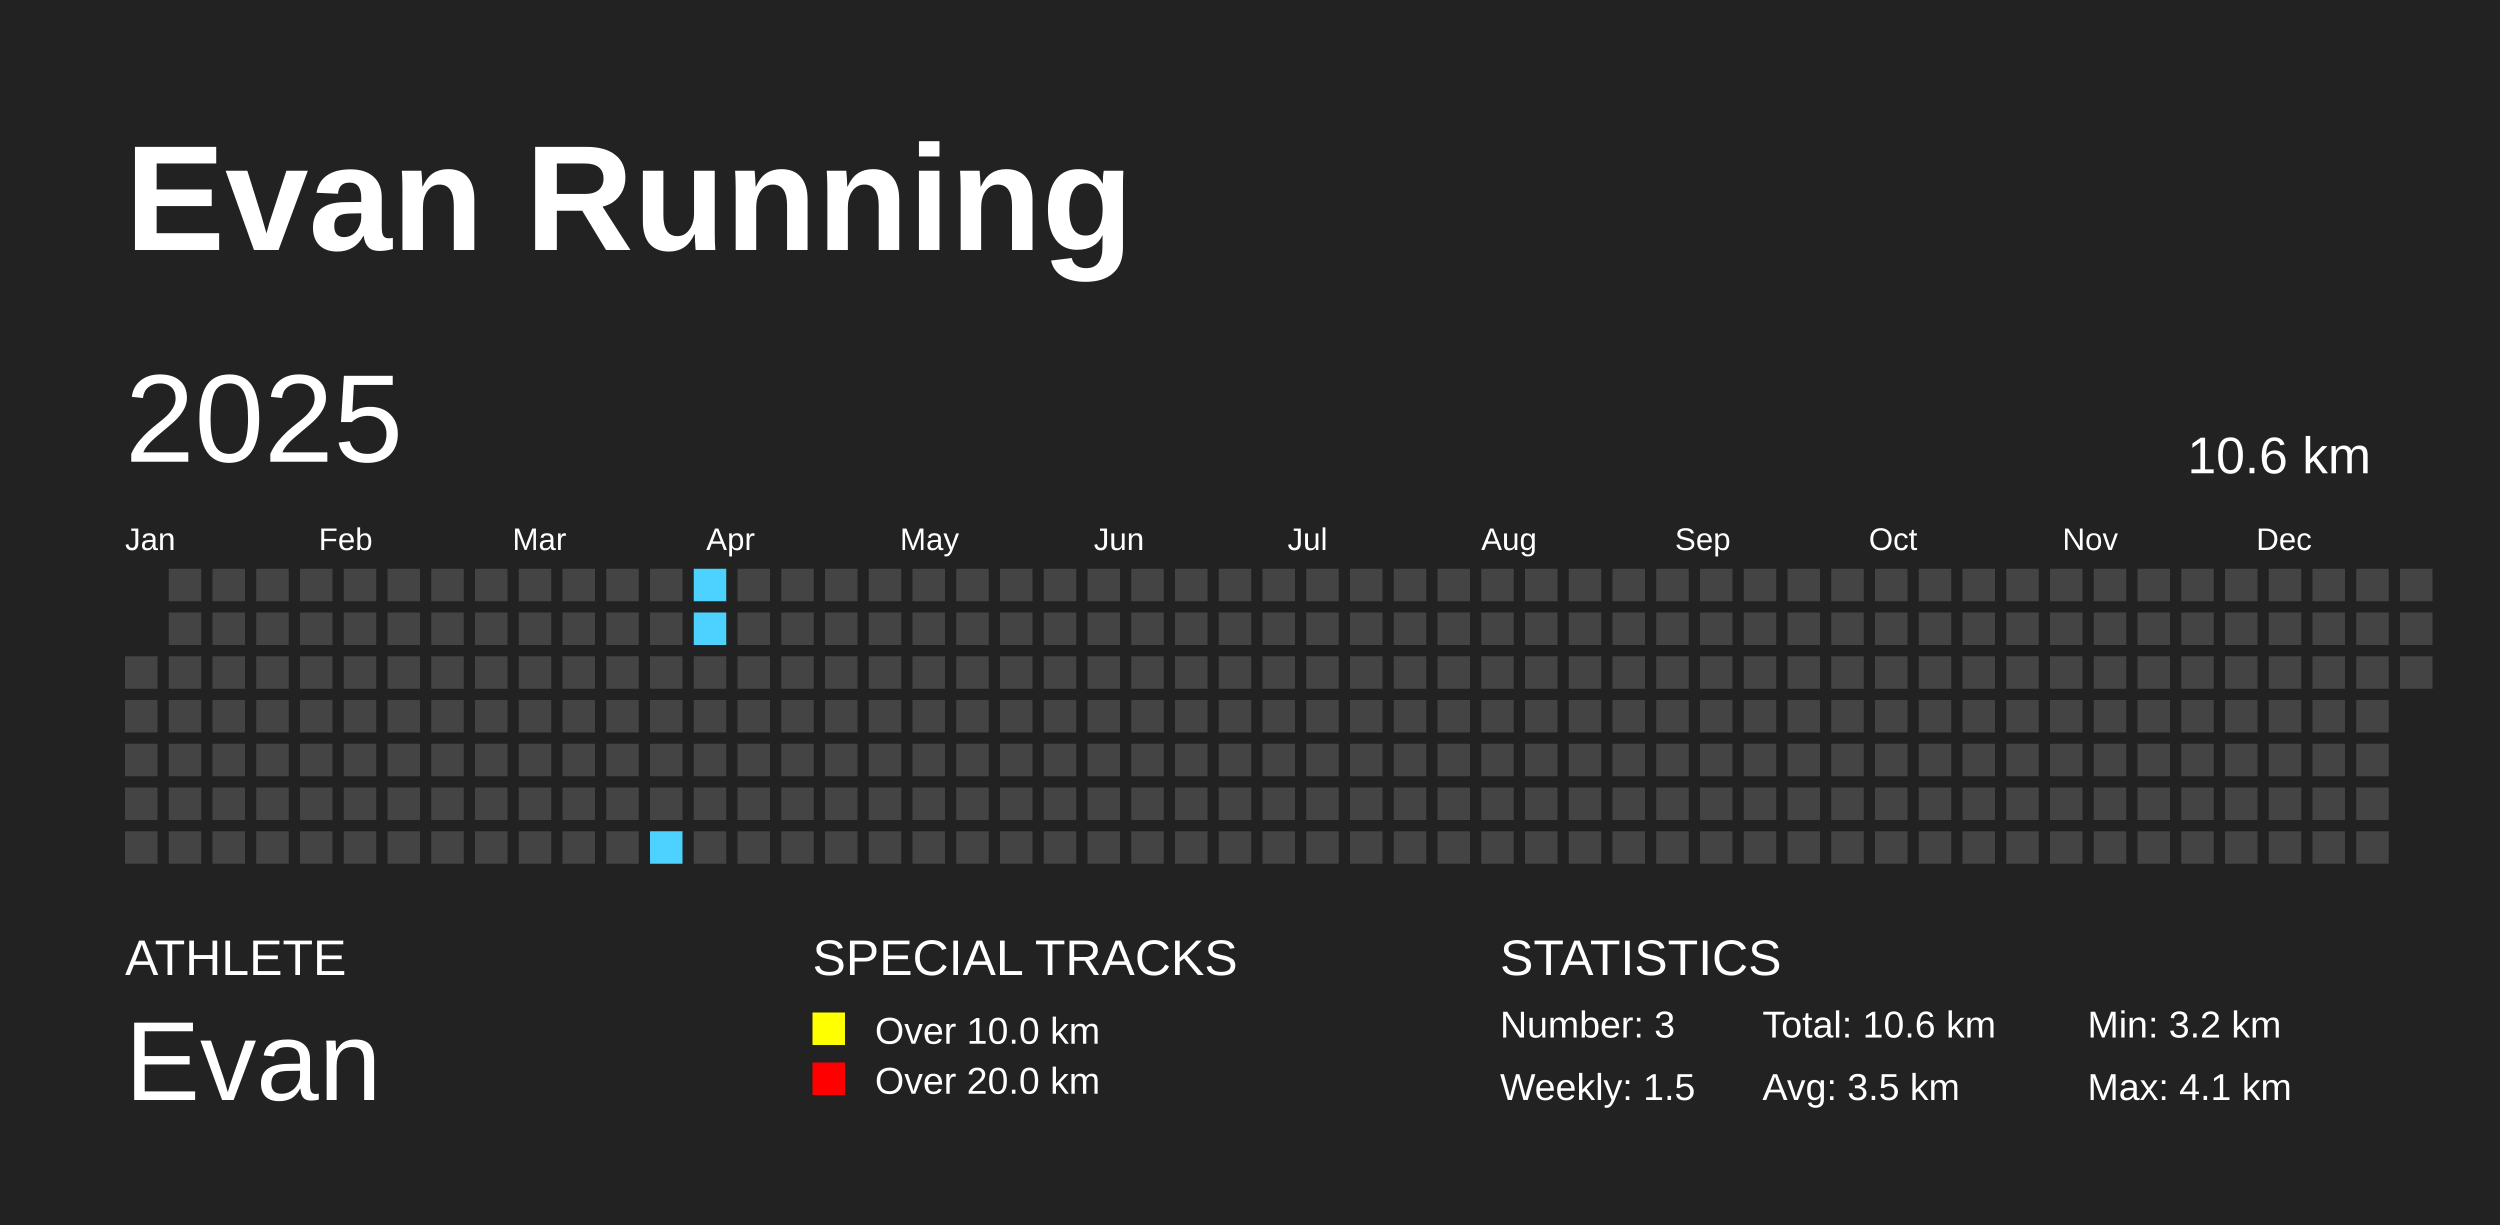
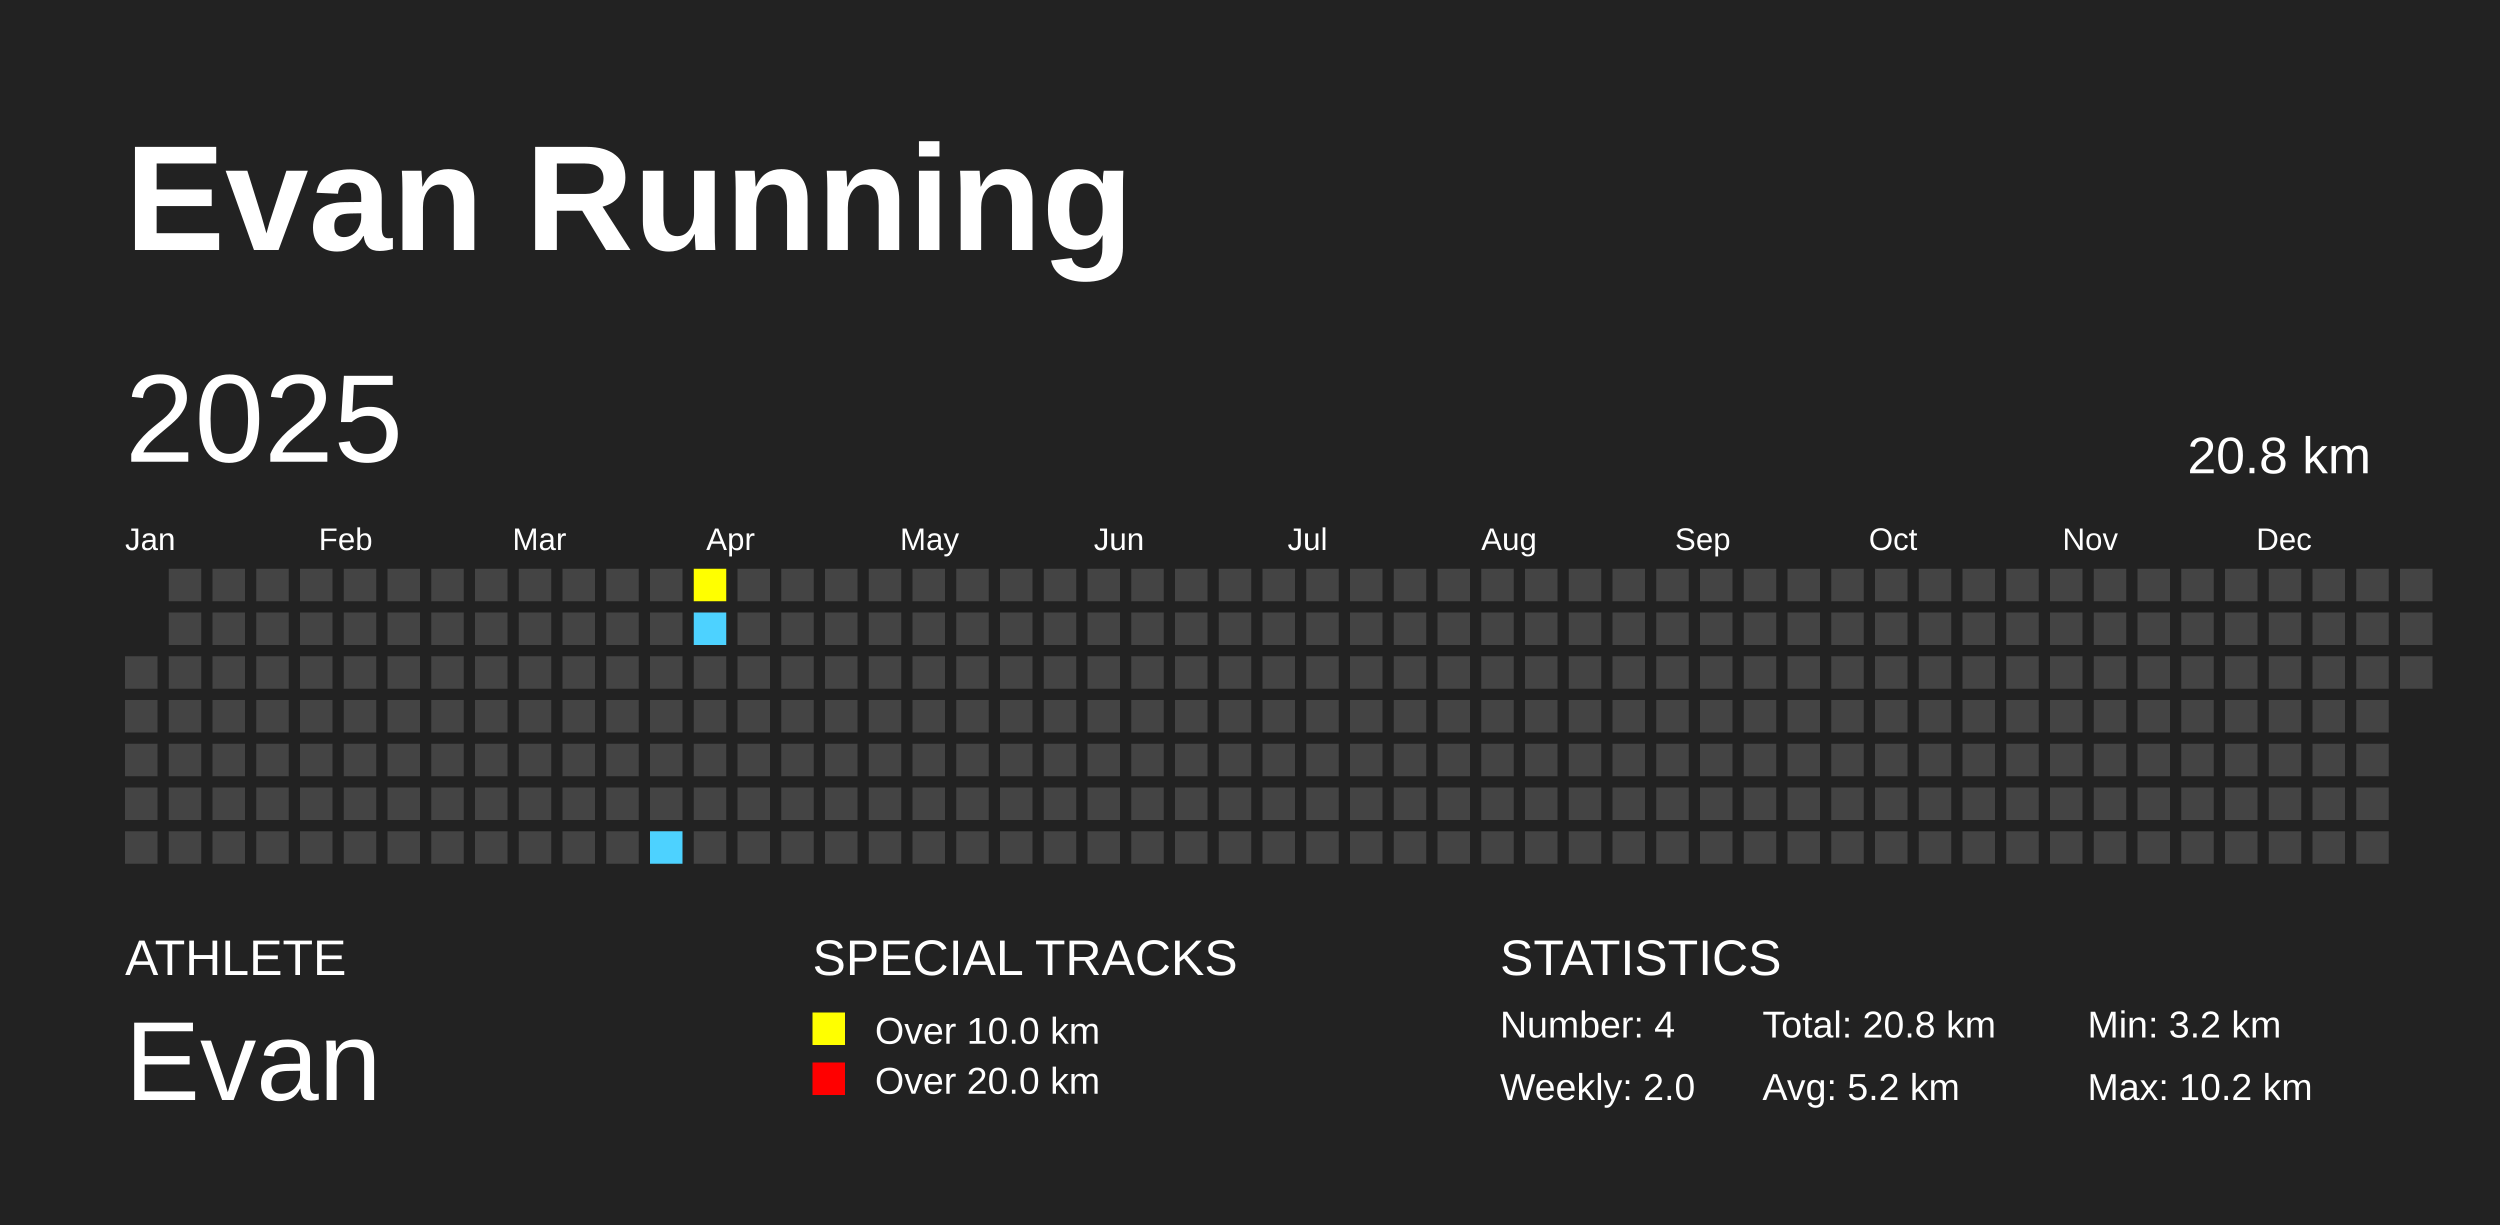
<svg xmlns="http://www.w3.org/2000/svg" baseProfile="full" height="98mm" version="1.1" viewBox="0,0,200,98" width="200mm">
  <defs />
  <rect fill="#222222" height="98" width="200" x="0" y="0" />
  <text fill="#FFFFFF" style="font-size:12px; font-family:Arial; font-weight:bold;" x="10" y="20">Evan Running</text>
  <text fill="#FFFFFF" style="font-size:4px; font-family:Arial" x="10" y="78">ATHLETE</text>
  <text fill="#FFFFFF" style="font-size:9px; font-family:Arial" x="10" y="88">Evan</text>
  <text fill="#FFFFFF" style="font-size:4px; font-family:Arial" x="65" y="78">SPECIAL TRACKS</text>
  <rect fill="yellow" height="2.6" width="2.6" x="65" y="81" />
  <text fill="#FFFFFF" style="font-size:3px; font-family:Arial" x="70" y="83.5">Over 10.0 km</text>
  <rect fill="red" height="2.6" width="2.6" x="65" y="85" />
  <text fill="#FFFFFF" style="font-size:3px; font-family:Arial" x="70" y="87.5">Over 20.0 km</text>
  <text fill="#FFFFFF" style="font-size:4px; font-family:Arial" x="120" y="78">STATISTICS</text>
-   <text fill="#FFFFFF" style="font-size:3px; font-family:Arial" x="120" y="83">Number: 3</text>
-   <text fill="#FFFFFF" style="font-size:3px; font-family:Arial" x="120" y="88">Weekly: 1.5</text>
-   <text fill="#FFFFFF" style="font-size:3px; font-family:Arial" x="141" y="83">Total: 10.6 km</text>
-   <text fill="#FFFFFF" style="font-size:3px; font-family:Arial" x="141" y="88">Avg: 3.5 km</text>
+   <text fill="#FFFFFF" style="font-size:3px; font-family:Arial" x="120" y="83">Number: 4</text>
+   <text fill="#FFFFFF" style="font-size:3px; font-family:Arial" x="120" y="88">Weekly: 2.0</text>
+   <text fill="#FFFFFF" style="font-size:3px; font-family:Arial" x="141" y="83">Total: 20.8 km</text>
+   <text fill="#FFFFFF" style="font-size:3px; font-family:Arial" x="141" y="88">Avg: 5.2 km</text>
  <text fill="#FFFFFF" style="font-size:3px; font-family:Arial" x="167" y="83">Min: 3.2 km</text>
-   <text fill="#FFFFFF" style="font-size:3px; font-family:Arial" x="167" y="88">Max: 4.1 km</text>
+   <text fill="#FFFFFF" style="font-size:3px; font-family:Arial" x="167" y="88">Max: 10.2 km</text>
  <text dominant-baseline="hanging" fill="#FFFFFF" style="font-size:10.0px; font-family:Arial;" x="10" y="30">2025</text>
-   <text dominant-baseline="hanging" fill="#FFFFFF" style="font-size:4.125px; font-family:Arial;" x="175" y="35">10.6 km</text>
+   <text dominant-baseline="hanging" fill="#FFFFFF" style="font-size:4.125px; font-family:Arial;" x="175" y="35">20.8 km</text>
  <text fill="#FFFFFF" style="font-size:2.5px; font-family:Arial" x="10.0" y="44">Jan</text>
  <text fill="#FFFFFF" style="font-size:2.5px; font-family:Arial" x="25.5" y="44">Feb</text>
  <text fill="#FFFFFF" style="font-size:2.5px; font-family:Arial" x="41.0" y="44">Mar</text>
  <text fill="#FFFFFF" style="font-size:2.5px; font-family:Arial" x="56.5" y="44">Apr</text>
  <text fill="#FFFFFF" style="font-size:2.5px; font-family:Arial" x="72.0" y="44">May</text>
  <text fill="#FFFFFF" style="font-size:2.5px; font-family:Arial" x="87.5" y="44">Jun</text>
  <text fill="#FFFFFF" style="font-size:2.5px; font-family:Arial" x="103.0" y="44">Jul</text>
  <text fill="#FFFFFF" style="font-size:2.5px; font-family:Arial" x="118.5" y="44">Aug</text>
  <text fill="#FFFFFF" style="font-size:2.5px; font-family:Arial" x="134.0" y="44">Sep</text>
  <text fill="#FFFFFF" style="font-size:2.5px; font-family:Arial" x="149.5" y="44">Oct</text>
  <text fill="#FFFFFF" style="font-size:2.5px; font-family:Arial" x="165.0" y="44">Nov</text>
  <text fill="#FFFFFF" style="font-size:2.5px; font-family:Arial" x="180.5" y="44">Dec</text>
  <rect fill="#444444" height="2.6" width="2.6" x="10.0" y="52.5" />
  <rect fill="#444444" height="2.6" width="2.6" x="10.0" y="56.0" />
  <rect fill="#444444" height="2.6" width="2.6" x="10.0" y="59.5" />
  <rect fill="#444444" height="2.6" width="2.6" x="10.0" y="63.0" />
  <rect fill="#444444" height="2.6" width="2.6" x="10.0" y="66.5" />
  <rect fill="#444444" height="2.6" width="2.6" x="13.5" y="45.5" />
  <rect fill="#444444" height="2.6" width="2.6" x="13.5" y="49.0" />
  <rect fill="#444444" height="2.6" width="2.6" x="13.5" y="52.5" />
  <rect fill="#444444" height="2.6" width="2.6" x="13.5" y="56.0" />
  <rect fill="#444444" height="2.6" width="2.6" x="13.5" y="59.5" />
  <rect fill="#444444" height="2.6" width="2.6" x="13.5" y="63.0" />
  <rect fill="#444444" height="2.6" width="2.6" x="13.5" y="66.5" />
  <rect fill="#444444" height="2.6" width="2.6" x="17.0" y="45.5" />
  <rect fill="#444444" height="2.6" width="2.6" x="17.0" y="49.0" />
  <rect fill="#444444" height="2.6" width="2.6" x="17.0" y="52.5" />
  <rect fill="#444444" height="2.6" width="2.6" x="17.0" y="56.0" />
  <rect fill="#444444" height="2.6" width="2.6" x="17.0" y="59.5" />
  <rect fill="#444444" height="2.6" width="2.6" x="17.0" y="63.0" />
  <rect fill="#444444" height="2.6" width="2.6" x="17.0" y="66.5" />
  <rect fill="#444444" height="2.6" width="2.6" x="20.5" y="45.5" />
  <rect fill="#444444" height="2.6" width="2.6" x="20.5" y="49.0" />
  <rect fill="#444444" height="2.6" width="2.6" x="20.5" y="52.5" />
  <rect fill="#444444" height="2.6" width="2.6" x="20.5" y="56.0" />
  <rect fill="#444444" height="2.6" width="2.6" x="20.5" y="59.5" />
  <rect fill="#444444" height="2.6" width="2.6" x="20.5" y="63.0" />
  <rect fill="#444444" height="2.6" width="2.6" x="20.5" y="66.5" />
  <rect fill="#444444" height="2.6" width="2.6" x="24.0" y="45.5" />
  <rect fill="#444444" height="2.6" width="2.6" x="24.0" y="49.0" />
  <rect fill="#444444" height="2.6" width="2.6" x="24.0" y="52.5" />
  <rect fill="#444444" height="2.6" width="2.6" x="24.0" y="56.0" />
  <rect fill="#444444" height="2.6" width="2.6" x="24.0" y="59.5" />
  <rect fill="#444444" height="2.6" width="2.6" x="24.0" y="63.0" />
  <rect fill="#444444" height="2.6" width="2.6" x="24.0" y="66.5" />
  <rect fill="#444444" height="2.6" width="2.6" x="27.5" y="45.5" />
  <rect fill="#444444" height="2.6" width="2.6" x="27.5" y="49.0" />
  <rect fill="#444444" height="2.6" width="2.6" x="27.5" y="52.5" />
  <rect fill="#444444" height="2.6" width="2.6" x="27.5" y="56.0" />
  <rect fill="#444444" height="2.6" width="2.6" x="27.5" y="59.5" />
  <rect fill="#444444" height="2.6" width="2.6" x="27.5" y="63.0" />
  <rect fill="#444444" height="2.6" width="2.6" x="27.5" y="66.5" />
  <rect fill="#444444" height="2.6" width="2.6" x="31.0" y="45.5" />
  <rect fill="#444444" height="2.6" width="2.6" x="31.0" y="49.0" />
  <rect fill="#444444" height="2.6" width="2.6" x="31.0" y="52.5" />
  <rect fill="#444444" height="2.6" width="2.6" x="31.0" y="56.0" />
  <rect fill="#444444" height="2.6" width="2.6" x="31.0" y="59.5" />
  <rect fill="#444444" height="2.6" width="2.6" x="31.0" y="63.0" />
  <rect fill="#444444" height="2.6" width="2.6" x="31.0" y="66.5" />
  <rect fill="#444444" height="2.6" width="2.6" x="34.5" y="45.5" />
  <rect fill="#444444" height="2.6" width="2.6" x="34.5" y="49.0" />
  <rect fill="#444444" height="2.6" width="2.6" x="34.5" y="52.5" />
  <rect fill="#444444" height="2.6" width="2.6" x="34.5" y="56.0" />
  <rect fill="#444444" height="2.6" width="2.6" x="34.5" y="59.5" />
  <rect fill="#444444" height="2.6" width="2.6" x="34.5" y="63.0" />
  <rect fill="#444444" height="2.6" width="2.6" x="34.5" y="66.5" />
  <rect fill="#444444" height="2.6" width="2.6" x="38.0" y="45.5" />
  <rect fill="#444444" height="2.6" width="2.6" x="38.0" y="49.0" />
  <rect fill="#444444" height="2.6" width="2.6" x="38.0" y="52.5" />
  <rect fill="#444444" height="2.6" width="2.6" x="38.0" y="56.0" />
  <rect fill="#444444" height="2.6" width="2.6" x="38.0" y="59.5" />
  <rect fill="#444444" height="2.6" width="2.6" x="38.0" y="63.0" />
  <rect fill="#444444" height="2.6" width="2.6" x="38.0" y="66.5" />
  <rect fill="#444444" height="2.6" width="2.6" x="41.5" y="45.5" />
  <rect fill="#444444" height="2.6" width="2.6" x="41.5" y="49.0" />
  <rect fill="#444444" height="2.6" width="2.6" x="41.5" y="52.5" />
  <rect fill="#444444" height="2.6" width="2.6" x="41.5" y="56.0" />
  <rect fill="#444444" height="2.6" width="2.6" x="41.5" y="59.5" />
  <rect fill="#444444" height="2.6" width="2.6" x="41.5" y="63.0" />
  <rect fill="#444444" height="2.6" width="2.6" x="41.5" y="66.5" />
  <rect fill="#444444" height="2.6" width="2.6" x="45.0" y="45.5" />
  <rect fill="#444444" height="2.6" width="2.6" x="45.0" y="49.0" />
  <rect fill="#444444" height="2.6" width="2.6" x="45.0" y="52.5" />
  <rect fill="#444444" height="2.6" width="2.6" x="45.0" y="56.0" />
  <rect fill="#444444" height="2.6" width="2.6" x="45.0" y="59.5" />
  <rect fill="#444444" height="2.6" width="2.6" x="45.0" y="63.0" />
  <rect fill="#444444" height="2.6" width="2.6" x="45.0" y="66.5" />
  <rect fill="#444444" height="2.6" width="2.6" x="48.5" y="45.5" />
  <rect fill="#444444" height="2.6" width="2.6" x="48.5" y="49.0" />
  <rect fill="#444444" height="2.6" width="2.6" x="48.5" y="52.5" />
  <rect fill="#444444" height="2.6" width="2.6" x="48.5" y="56.0" />
  <rect fill="#444444" height="2.6" width="2.6" x="48.5" y="59.5" />
  <rect fill="#444444" height="2.6" width="2.6" x="48.5" y="63.0" />
  <rect fill="#444444" height="2.6" width="2.6" x="48.5" y="66.5" />
  <rect fill="#444444" height="2.6" width="2.6" x="52.0" y="45.5" />
  <rect fill="#444444" height="2.6" width="2.6" x="52.0" y="49.0" />
  <rect fill="#444444" height="2.6" width="2.6" x="52.0" y="52.5" />
  <rect fill="#444444" height="2.6" width="2.6" x="52.0" y="56.0" />
  <rect fill="#444444" height="2.6" width="2.6" x="52.0" y="59.5" />
  <rect fill="#444444" height="2.6" width="2.6" x="52.0" y="63.0" />
  <rect fill="#4DD2FF" height="2.6" width="2.6" x="52.0" y="66.5" />
-   <rect fill="#4DD2FF" height="2.6" width="2.6" x="55.5" y="45.5" />
+   <rect fill="yellow" height="2.6" width="2.6" x="55.5" y="45.5" />
  <rect fill="#4DD2FF" height="2.6" width="2.6" x="55.5" y="49.0" />
  <rect fill="#444444" height="2.6" width="2.6" x="55.5" y="52.5" />
  <rect fill="#444444" height="2.6" width="2.6" x="55.5" y="56.0" />
  <rect fill="#444444" height="2.6" width="2.6" x="55.5" y="59.5" />
  <rect fill="#444444" height="2.6" width="2.6" x="55.5" y="63.0" />
  <rect fill="#444444" height="2.6" width="2.6" x="55.5" y="66.5" />
  <rect fill="#444444" height="2.6" width="2.6" x="59.0" y="45.5" />
  <rect fill="#444444" height="2.6" width="2.6" x="59.0" y="49.0" />
  <rect fill="#444444" height="2.6" width="2.6" x="59.0" y="52.5" />
  <rect fill="#444444" height="2.6" width="2.6" x="59.0" y="56.0" />
  <rect fill="#444444" height="2.6" width="2.6" x="59.0" y="59.5" />
  <rect fill="#444444" height="2.6" width="2.6" x="59.0" y="63.0" />
  <rect fill="#444444" height="2.6" width="2.6" x="59.0" y="66.5" />
  <rect fill="#444444" height="2.6" width="2.6" x="62.5" y="45.5" />
  <rect fill="#444444" height="2.6" width="2.6" x="62.5" y="49.0" />
  <rect fill="#444444" height="2.6" width="2.6" x="62.5" y="52.5" />
  <rect fill="#444444" height="2.6" width="2.6" x="62.5" y="56.0" />
  <rect fill="#444444" height="2.6" width="2.6" x="62.5" y="59.5" />
  <rect fill="#444444" height="2.6" width="2.6" x="62.5" y="63.0" />
  <rect fill="#444444" height="2.6" width="2.6" x="62.5" y="66.5" />
  <rect fill="#444444" height="2.6" width="2.6" x="66.0" y="45.5" />
  <rect fill="#444444" height="2.6" width="2.6" x="66.0" y="49.0" />
  <rect fill="#444444" height="2.6" width="2.6" x="66.0" y="52.5" />
  <rect fill="#444444" height="2.6" width="2.6" x="66.0" y="56.0" />
  <rect fill="#444444" height="2.6" width="2.6" x="66.0" y="59.5" />
  <rect fill="#444444" height="2.6" width="2.6" x="66.0" y="63.0" />
  <rect fill="#444444" height="2.6" width="2.6" x="66.0" y="66.5" />
  <rect fill="#444444" height="2.6" width="2.6" x="69.5" y="45.5" />
  <rect fill="#444444" height="2.6" width="2.6" x="69.5" y="49.0" />
  <rect fill="#444444" height="2.6" width="2.6" x="69.5" y="52.5" />
  <rect fill="#444444" height="2.6" width="2.6" x="69.5" y="56.0" />
  <rect fill="#444444" height="2.6" width="2.6" x="69.5" y="59.5" />
  <rect fill="#444444" height="2.6" width="2.6" x="69.5" y="63.0" />
  <rect fill="#444444" height="2.6" width="2.6" x="69.5" y="66.5" />
  <rect fill="#444444" height="2.6" width="2.6" x="73.0" y="45.5" />
  <rect fill="#444444" height="2.6" width="2.6" x="73.0" y="49.0" />
  <rect fill="#444444" height="2.6" width="2.6" x="73.0" y="52.5" />
  <rect fill="#444444" height="2.6" width="2.6" x="73.0" y="56.0" />
  <rect fill="#444444" height="2.6" width="2.6" x="73.0" y="59.5" />
  <rect fill="#444444" height="2.6" width="2.6" x="73.0" y="63.0" />
  <rect fill="#444444" height="2.6" width="2.6" x="73.0" y="66.5" />
  <rect fill="#444444" height="2.6" width="2.6" x="76.5" y="45.5" />
  <rect fill="#444444" height="2.6" width="2.6" x="76.5" y="49.0" />
  <rect fill="#444444" height="2.6" width="2.6" x="76.5" y="52.5" />
  <rect fill="#444444" height="2.6" width="2.6" x="76.5" y="56.0" />
  <rect fill="#444444" height="2.6" width="2.6" x="76.5" y="59.5" />
  <rect fill="#444444" height="2.6" width="2.6" x="76.5" y="63.0" />
  <rect fill="#444444" height="2.6" width="2.6" x="76.5" y="66.5" />
  <rect fill="#444444" height="2.6" width="2.6" x="80.0" y="45.5" />
  <rect fill="#444444" height="2.6" width="2.6" x="80.0" y="49.0" />
  <rect fill="#444444" height="2.6" width="2.6" x="80.0" y="52.5" />
  <rect fill="#444444" height="2.6" width="2.6" x="80.0" y="56.0" />
  <rect fill="#444444" height="2.6" width="2.6" x="80.0" y="59.5" />
  <rect fill="#444444" height="2.6" width="2.6" x="80.0" y="63.0" />
  <rect fill="#444444" height="2.6" width="2.6" x="80.0" y="66.5" />
  <rect fill="#444444" height="2.6" width="2.6" x="83.5" y="45.5" />
  <rect fill="#444444" height="2.6" width="2.6" x="83.5" y="49.0" />
  <rect fill="#444444" height="2.6" width="2.6" x="83.5" y="52.5" />
  <rect fill="#444444" height="2.6" width="2.6" x="83.5" y="56.0" />
  <rect fill="#444444" height="2.6" width="2.6" x="83.5" y="59.5" />
  <rect fill="#444444" height="2.6" width="2.6" x="83.5" y="63.0" />
  <rect fill="#444444" height="2.6" width="2.6" x="83.5" y="66.5" />
  <rect fill="#444444" height="2.6" width="2.6" x="87.0" y="45.5" />
  <rect fill="#444444" height="2.6" width="2.6" x="87.0" y="49.0" />
  <rect fill="#444444" height="2.6" width="2.6" x="87.0" y="52.5" />
  <rect fill="#444444" height="2.6" width="2.6" x="87.0" y="56.0" />
  <rect fill="#444444" height="2.6" width="2.6" x="87.0" y="59.5" />
  <rect fill="#444444" height="2.6" width="2.6" x="87.0" y="63.0" />
  <rect fill="#444444" height="2.6" width="2.6" x="87.0" y="66.5" />
  <rect fill="#444444" height="2.6" width="2.6" x="90.5" y="45.5" />
  <rect fill="#444444" height="2.6" width="2.6" x="90.5" y="49.0" />
  <rect fill="#444444" height="2.6" width="2.6" x="90.5" y="52.5" />
  <rect fill="#444444" height="2.6" width="2.6" x="90.5" y="56.0" />
  <rect fill="#444444" height="2.6" width="2.6" x="90.5" y="59.5" />
  <rect fill="#444444" height="2.6" width="2.6" x="90.5" y="63.0" />
  <rect fill="#444444" height="2.6" width="2.6" x="90.5" y="66.5" />
  <rect fill="#444444" height="2.6" width="2.6" x="94.0" y="45.5" />
  <rect fill="#444444" height="2.6" width="2.6" x="94.0" y="49.0" />
  <rect fill="#444444" height="2.6" width="2.6" x="94.0" y="52.5" />
  <rect fill="#444444" height="2.6" width="2.6" x="94.0" y="56.0" />
  <rect fill="#444444" height="2.6" width="2.6" x="94.0" y="59.5" />
  <rect fill="#444444" height="2.6" width="2.6" x="94.0" y="63.0" />
  <rect fill="#444444" height="2.6" width="2.6" x="94.0" y="66.5" />
  <rect fill="#444444" height="2.6" width="2.6" x="97.5" y="45.5" />
  <rect fill="#444444" height="2.6" width="2.6" x="97.5" y="49.0" />
  <rect fill="#444444" height="2.6" width="2.6" x="97.5" y="52.5" />
  <rect fill="#444444" height="2.6" width="2.6" x="97.5" y="56.0" />
  <rect fill="#444444" height="2.6" width="2.6" x="97.5" y="59.5" />
  <rect fill="#444444" height="2.6" width="2.6" x="97.5" y="63.0" />
  <rect fill="#444444" height="2.6" width="2.6" x="97.5" y="66.5" />
  <rect fill="#444444" height="2.6" width="2.6" x="101.0" y="45.5" />
  <rect fill="#444444" height="2.6" width="2.6" x="101.0" y="49.0" />
  <rect fill="#444444" height="2.6" width="2.6" x="101.0" y="52.5" />
  <rect fill="#444444" height="2.6" width="2.6" x="101.0" y="56.0" />
  <rect fill="#444444" height="2.6" width="2.6" x="101.0" y="59.5" />
  <rect fill="#444444" height="2.6" width="2.6" x="101.0" y="63.0" />
  <rect fill="#444444" height="2.6" width="2.6" x="101.0" y="66.5" />
  <rect fill="#444444" height="2.6" width="2.6" x="104.5" y="45.5" />
  <rect fill="#444444" height="2.6" width="2.6" x="104.5" y="49.0" />
  <rect fill="#444444" height="2.6" width="2.6" x="104.5" y="52.5" />
  <rect fill="#444444" height="2.6" width="2.6" x="104.5" y="56.0" />
  <rect fill="#444444" height="2.6" width="2.6" x="104.5" y="59.5" />
  <rect fill="#444444" height="2.6" width="2.6" x="104.5" y="63.0" />
  <rect fill="#444444" height="2.6" width="2.6" x="104.5" y="66.5" />
  <rect fill="#444444" height="2.6" width="2.6" x="108.0" y="45.5" />
  <rect fill="#444444" height="2.6" width="2.6" x="108.0" y="49.0" />
  <rect fill="#444444" height="2.6" width="2.6" x="108.0" y="52.5" />
  <rect fill="#444444" height="2.6" width="2.6" x="108.0" y="56.0" />
  <rect fill="#444444" height="2.6" width="2.6" x="108.0" y="59.5" />
  <rect fill="#444444" height="2.6" width="2.6" x="108.0" y="63.0" />
  <rect fill="#444444" height="2.6" width="2.6" x="108.0" y="66.5" />
  <rect fill="#444444" height="2.6" width="2.6" x="111.5" y="45.5" />
  <rect fill="#444444" height="2.6" width="2.6" x="111.5" y="49.0" />
  <rect fill="#444444" height="2.6" width="2.6" x="111.5" y="52.5" />
  <rect fill="#444444" height="2.6" width="2.6" x="111.5" y="56.0" />
  <rect fill="#444444" height="2.6" width="2.6" x="111.5" y="59.5" />
  <rect fill="#444444" height="2.6" width="2.6" x="111.5" y="63.0" />
  <rect fill="#444444" height="2.6" width="2.6" x="111.5" y="66.5" />
  <rect fill="#444444" height="2.6" width="2.6" x="115.0" y="45.5" />
  <rect fill="#444444" height="2.6" width="2.6" x="115.0" y="49.0" />
  <rect fill="#444444" height="2.6" width="2.6" x="115.0" y="52.5" />
  <rect fill="#444444" height="2.6" width="2.6" x="115.0" y="56.0" />
  <rect fill="#444444" height="2.6" width="2.6" x="115.0" y="59.5" />
  <rect fill="#444444" height="2.6" width="2.6" x="115.0" y="63.0" />
  <rect fill="#444444" height="2.6" width="2.6" x="115.0" y="66.5" />
  <rect fill="#444444" height="2.6" width="2.6" x="118.5" y="45.5" />
  <rect fill="#444444" height="2.6" width="2.6" x="118.5" y="49.0" />
  <rect fill="#444444" height="2.6" width="2.6" x="118.5" y="52.5" />
  <rect fill="#444444" height="2.6" width="2.6" x="118.5" y="56.0" />
  <rect fill="#444444" height="2.6" width="2.6" x="118.5" y="59.5" />
  <rect fill="#444444" height="2.6" width="2.6" x="118.5" y="63.0" />
  <rect fill="#444444" height="2.6" width="2.6" x="118.5" y="66.5" />
  <rect fill="#444444" height="2.6" width="2.6" x="122.0" y="45.5" />
  <rect fill="#444444" height="2.6" width="2.6" x="122.0" y="49.0" />
  <rect fill="#444444" height="2.6" width="2.6" x="122.0" y="52.5" />
  <rect fill="#444444" height="2.6" width="2.6" x="122.0" y="56.0" />
  <rect fill="#444444" height="2.6" width="2.6" x="122.0" y="59.5" />
  <rect fill="#444444" height="2.6" width="2.6" x="122.0" y="63.0" />
  <rect fill="#444444" height="2.6" width="2.6" x="122.0" y="66.5" />
  <rect fill="#444444" height="2.6" width="2.6" x="125.5" y="45.5" />
  <rect fill="#444444" height="2.6" width="2.6" x="125.5" y="49.0" />
  <rect fill="#444444" height="2.6" width="2.6" x="125.5" y="52.5" />
  <rect fill="#444444" height="2.6" width="2.6" x="125.5" y="56.0" />
  <rect fill="#444444" height="2.6" width="2.6" x="125.5" y="59.5" />
  <rect fill="#444444" height="2.6" width="2.6" x="125.5" y="63.0" />
  <rect fill="#444444" height="2.6" width="2.6" x="125.5" y="66.5" />
  <rect fill="#444444" height="2.6" width="2.6" x="129.0" y="45.5" />
  <rect fill="#444444" height="2.6" width="2.6" x="129.0" y="49.0" />
  <rect fill="#444444" height="2.6" width="2.6" x="129.0" y="52.5" />
  <rect fill="#444444" height="2.6" width="2.6" x="129.0" y="56.0" />
  <rect fill="#444444" height="2.6" width="2.6" x="129.0" y="59.5" />
  <rect fill="#444444" height="2.6" width="2.6" x="129.0" y="63.0" />
  <rect fill="#444444" height="2.6" width="2.6" x="129.0" y="66.5" />
  <rect fill="#444444" height="2.6" width="2.6" x="132.5" y="45.5" />
  <rect fill="#444444" height="2.6" width="2.6" x="132.5" y="49.0" />
  <rect fill="#444444" height="2.6" width="2.6" x="132.5" y="52.5" />
  <rect fill="#444444" height="2.6" width="2.6" x="132.5" y="56.0" />
  <rect fill="#444444" height="2.6" width="2.6" x="132.5" y="59.5" />
  <rect fill="#444444" height="2.6" width="2.6" x="132.5" y="63.0" />
  <rect fill="#444444" height="2.6" width="2.6" x="132.5" y="66.5" />
  <rect fill="#444444" height="2.6" width="2.6" x="136.0" y="45.5" />
  <rect fill="#444444" height="2.6" width="2.6" x="136.0" y="49.0" />
  <rect fill="#444444" height="2.6" width="2.6" x="136.0" y="52.5" />
  <rect fill="#444444" height="2.6" width="2.6" x="136.0" y="56.0" />
  <rect fill="#444444" height="2.6" width="2.6" x="136.0" y="59.5" />
  <rect fill="#444444" height="2.6" width="2.6" x="136.0" y="63.0" />
  <rect fill="#444444" height="2.6" width="2.6" x="136.0" y="66.5" />
  <rect fill="#444444" height="2.6" width="2.6" x="139.5" y="45.5" />
  <rect fill="#444444" height="2.6" width="2.6" x="139.5" y="49.0" />
  <rect fill="#444444" height="2.6" width="2.6" x="139.5" y="52.5" />
  <rect fill="#444444" height="2.6" width="2.6" x="139.5" y="56.0" />
  <rect fill="#444444" height="2.6" width="2.6" x="139.5" y="59.5" />
  <rect fill="#444444" height="2.6" width="2.6" x="139.5" y="63.0" />
  <rect fill="#444444" height="2.6" width="2.6" x="139.5" y="66.5" />
  <rect fill="#444444" height="2.6" width="2.6" x="143.0" y="45.5" />
  <rect fill="#444444" height="2.6" width="2.6" x="143.0" y="49.0" />
  <rect fill="#444444" height="2.6" width="2.6" x="143.0" y="52.5" />
  <rect fill="#444444" height="2.6" width="2.6" x="143.0" y="56.0" />
  <rect fill="#444444" height="2.6" width="2.6" x="143.0" y="59.5" />
  <rect fill="#444444" height="2.6" width="2.6" x="143.0" y="63.0" />
  <rect fill="#444444" height="2.6" width="2.6" x="143.0" y="66.5" />
  <rect fill="#444444" height="2.6" width="2.6" x="146.5" y="45.5" />
  <rect fill="#444444" height="2.6" width="2.6" x="146.5" y="49.0" />
  <rect fill="#444444" height="2.6" width="2.6" x="146.5" y="52.5" />
  <rect fill="#444444" height="2.6" width="2.6" x="146.5" y="56.0" />
  <rect fill="#444444" height="2.6" width="2.6" x="146.5" y="59.5" />
  <rect fill="#444444" height="2.6" width="2.6" x="146.5" y="63.0" />
  <rect fill="#444444" height="2.6" width="2.6" x="146.5" y="66.5" />
  <rect fill="#444444" height="2.6" width="2.6" x="150.0" y="45.5" />
  <rect fill="#444444" height="2.6" width="2.6" x="150.0" y="49.0" />
  <rect fill="#444444" height="2.6" width="2.6" x="150.0" y="52.5" />
  <rect fill="#444444" height="2.6" width="2.6" x="150.0" y="56.0" />
  <rect fill="#444444" height="2.6" width="2.6" x="150.0" y="59.5" />
  <rect fill="#444444" height="2.6" width="2.6" x="150.0" y="63.0" />
  <rect fill="#444444" height="2.6" width="2.6" x="150.0" y="66.5" />
  <rect fill="#444444" height="2.6" width="2.6" x="153.5" y="45.5" />
  <rect fill="#444444" height="2.6" width="2.6" x="153.5" y="49.0" />
  <rect fill="#444444" height="2.6" width="2.6" x="153.5" y="52.5" />
  <rect fill="#444444" height="2.6" width="2.6" x="153.5" y="56.0" />
  <rect fill="#444444" height="2.6" width="2.6" x="153.5" y="59.5" />
  <rect fill="#444444" height="2.6" width="2.6" x="153.5" y="63.0" />
  <rect fill="#444444" height="2.6" width="2.6" x="153.5" y="66.5" />
  <rect fill="#444444" height="2.6" width="2.6" x="157.0" y="45.5" />
  <rect fill="#444444" height="2.6" width="2.6" x="157.0" y="49.0" />
  <rect fill="#444444" height="2.6" width="2.6" x="157.0" y="52.5" />
  <rect fill="#444444" height="2.6" width="2.6" x="157.0" y="56.0" />
  <rect fill="#444444" height="2.6" width="2.6" x="157.0" y="59.5" />
  <rect fill="#444444" height="2.6" width="2.6" x="157.0" y="63.0" />
  <rect fill="#444444" height="2.6" width="2.6" x="157.0" y="66.5" />
  <rect fill="#444444" height="2.6" width="2.6" x="160.5" y="45.5" />
  <rect fill="#444444" height="2.6" width="2.6" x="160.5" y="49.0" />
  <rect fill="#444444" height="2.6" width="2.6" x="160.5" y="52.5" />
  <rect fill="#444444" height="2.6" width="2.6" x="160.5" y="56.0" />
  <rect fill="#444444" height="2.6" width="2.6" x="160.5" y="59.5" />
  <rect fill="#444444" height="2.6" width="2.6" x="160.5" y="63.0" />
  <rect fill="#444444" height="2.6" width="2.6" x="160.5" y="66.5" />
  <rect fill="#444444" height="2.6" width="2.6" x="164.0" y="45.5" />
  <rect fill="#444444" height="2.6" width="2.6" x="164.0" y="49.0" />
  <rect fill="#444444" height="2.6" width="2.6" x="164.0" y="52.5" />
  <rect fill="#444444" height="2.6" width="2.6" x="164.0" y="56.0" />
  <rect fill="#444444" height="2.6" width="2.6" x="164.0" y="59.5" />
  <rect fill="#444444" height="2.6" width="2.6" x="164.0" y="63.0" />
  <rect fill="#444444" height="2.6" width="2.6" x="164.0" y="66.5" />
  <rect fill="#444444" height="2.6" width="2.6" x="167.5" y="45.5" />
  <rect fill="#444444" height="2.6" width="2.6" x="167.5" y="49.0" />
  <rect fill="#444444" height="2.6" width="2.6" x="167.5" y="52.5" />
  <rect fill="#444444" height="2.6" width="2.6" x="167.5" y="56.0" />
  <rect fill="#444444" height="2.6" width="2.6" x="167.5" y="59.5" />
  <rect fill="#444444" height="2.6" width="2.6" x="167.5" y="63.0" />
  <rect fill="#444444" height="2.6" width="2.6" x="167.5" y="66.5" />
  <rect fill="#444444" height="2.6" width="2.6" x="171.0" y="45.5" />
  <rect fill="#444444" height="2.6" width="2.6" x="171.0" y="49.0" />
  <rect fill="#444444" height="2.6" width="2.6" x="171.0" y="52.5" />
  <rect fill="#444444" height="2.6" width="2.6" x="171.0" y="56.0" />
  <rect fill="#444444" height="2.6" width="2.6" x="171.0" y="59.5" />
  <rect fill="#444444" height="2.6" width="2.6" x="171.0" y="63.0" />
  <rect fill="#444444" height="2.6" width="2.6" x="171.0" y="66.5" />
  <rect fill="#444444" height="2.6" width="2.6" x="174.5" y="45.5" />
  <rect fill="#444444" height="2.6" width="2.6" x="174.5" y="49.0" />
  <rect fill="#444444" height="2.6" width="2.6" x="174.5" y="52.5" />
  <rect fill="#444444" height="2.6" width="2.6" x="174.5" y="56.0" />
  <rect fill="#444444" height="2.6" width="2.6" x="174.5" y="59.5" />
  <rect fill="#444444" height="2.6" width="2.6" x="174.5" y="63.0" />
  <rect fill="#444444" height="2.6" width="2.6" x="174.5" y="66.5" />
  <rect fill="#444444" height="2.6" width="2.6" x="178.0" y="45.5" />
  <rect fill="#444444" height="2.6" width="2.6" x="178.0" y="49.0" />
  <rect fill="#444444" height="2.6" width="2.6" x="178.0" y="52.5" />
  <rect fill="#444444" height="2.6" width="2.6" x="178.0" y="56.0" />
  <rect fill="#444444" height="2.6" width="2.6" x="178.0" y="59.5" />
  <rect fill="#444444" height="2.6" width="2.6" x="178.0" y="63.0" />
  <rect fill="#444444" height="2.6" width="2.6" x="178.0" y="66.5" />
  <rect fill="#444444" height="2.6" width="2.6" x="181.5" y="45.5" />
  <rect fill="#444444" height="2.6" width="2.6" x="181.5" y="49.0" />
  <rect fill="#444444" height="2.6" width="2.6" x="181.5" y="52.5" />
  <rect fill="#444444" height="2.6" width="2.6" x="181.5" y="56.0" />
  <rect fill="#444444" height="2.6" width="2.6" x="181.5" y="59.5" />
  <rect fill="#444444" height="2.6" width="2.6" x="181.5" y="63.0" />
  <rect fill="#444444" height="2.6" width="2.6" x="181.5" y="66.5" />
  <rect fill="#444444" height="2.6" width="2.6" x="185.0" y="45.5" />
  <rect fill="#444444" height="2.6" width="2.6" x="185.0" y="49.0" />
  <rect fill="#444444" height="2.6" width="2.6" x="185.0" y="52.5" />
  <rect fill="#444444" height="2.6" width="2.6" x="185.0" y="56.0" />
  <rect fill="#444444" height="2.6" width="2.6" x="185.0" y="59.5" />
  <rect fill="#444444" height="2.6" width="2.6" x="185.0" y="63.0" />
  <rect fill="#444444" height="2.6" width="2.6" x="185.0" y="66.5" />
  <rect fill="#444444" height="2.6" width="2.6" x="188.5" y="45.5" />
  <rect fill="#444444" height="2.6" width="2.6" x="188.5" y="49.0" />
  <rect fill="#444444" height="2.6" width="2.6" x="188.5" y="52.5" />
  <rect fill="#444444" height="2.6" width="2.6" x="188.5" y="56.0" />
  <rect fill="#444444" height="2.6" width="2.6" x="188.5" y="59.5" />
  <rect fill="#444444" height="2.6" width="2.6" x="188.5" y="63.0" />
  <rect fill="#444444" height="2.6" width="2.6" x="188.5" y="66.5" />
  <rect fill="#444444" height="2.6" width="2.6" x="192.0" y="45.5" />
  <rect fill="#444444" height="2.6" width="2.6" x="192.0" y="49.0" />
  <rect fill="#444444" height="2.6" width="2.6" x="192.0" y="52.5" />
</svg>
